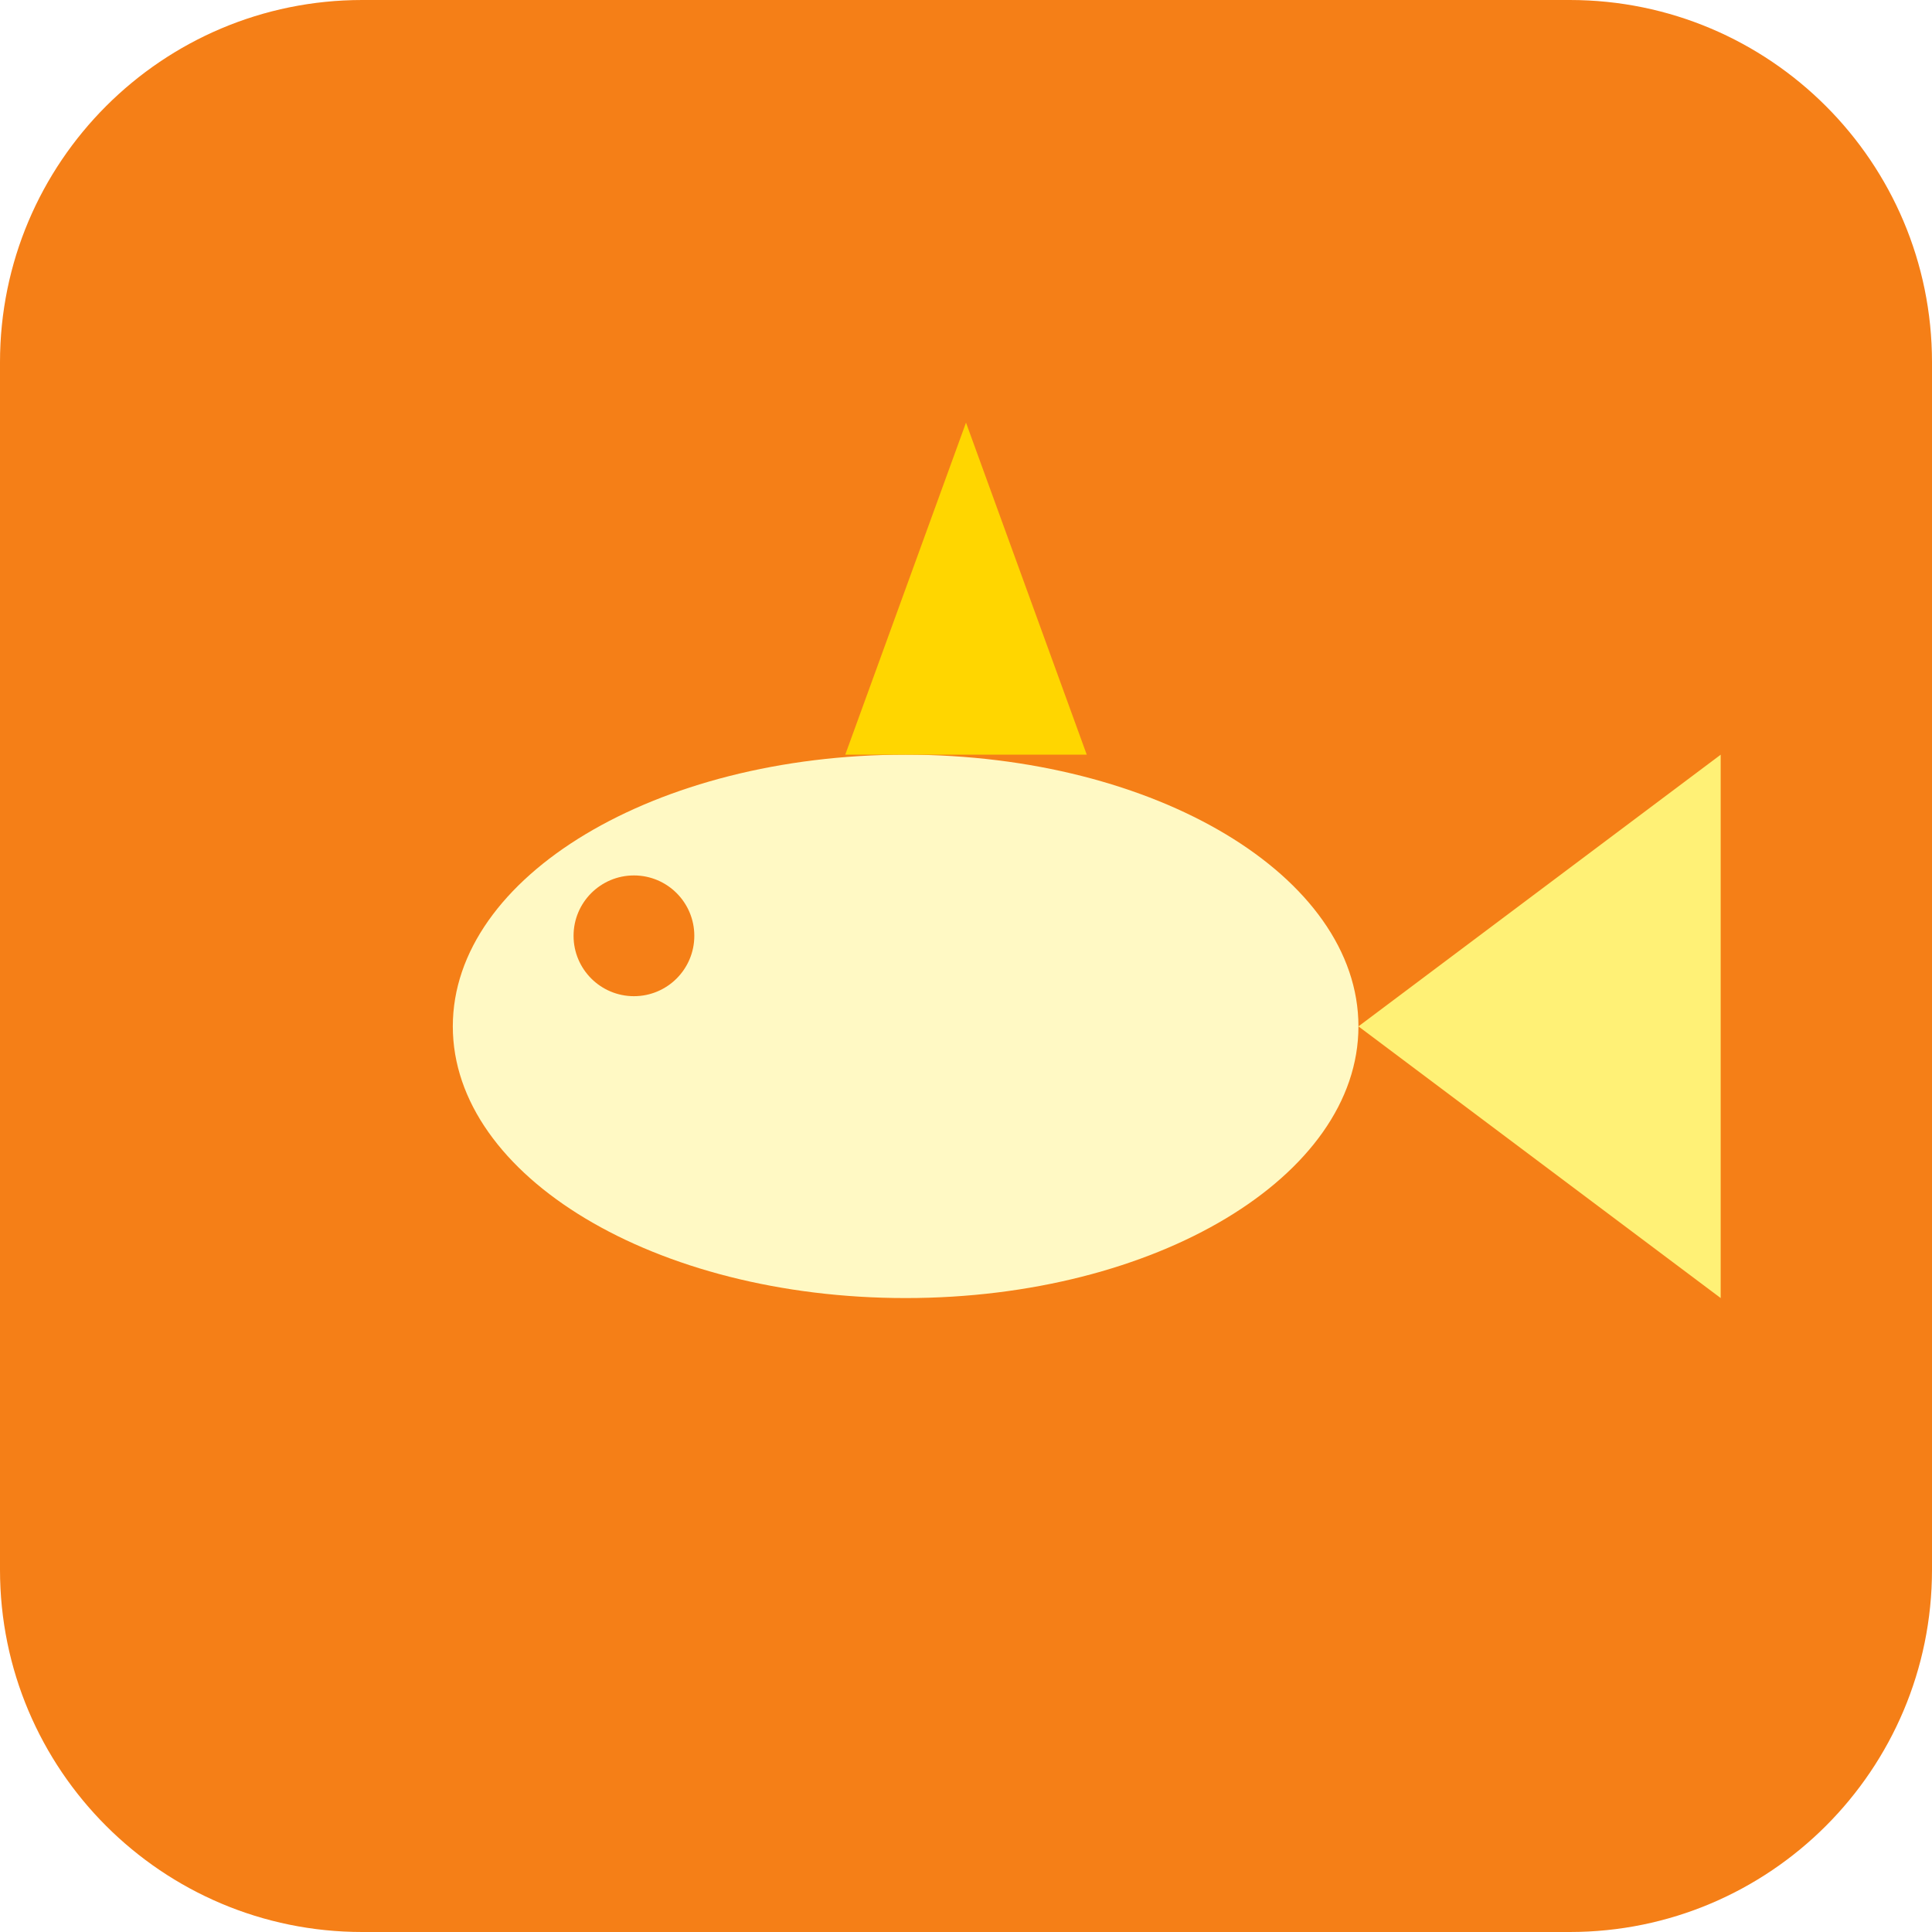
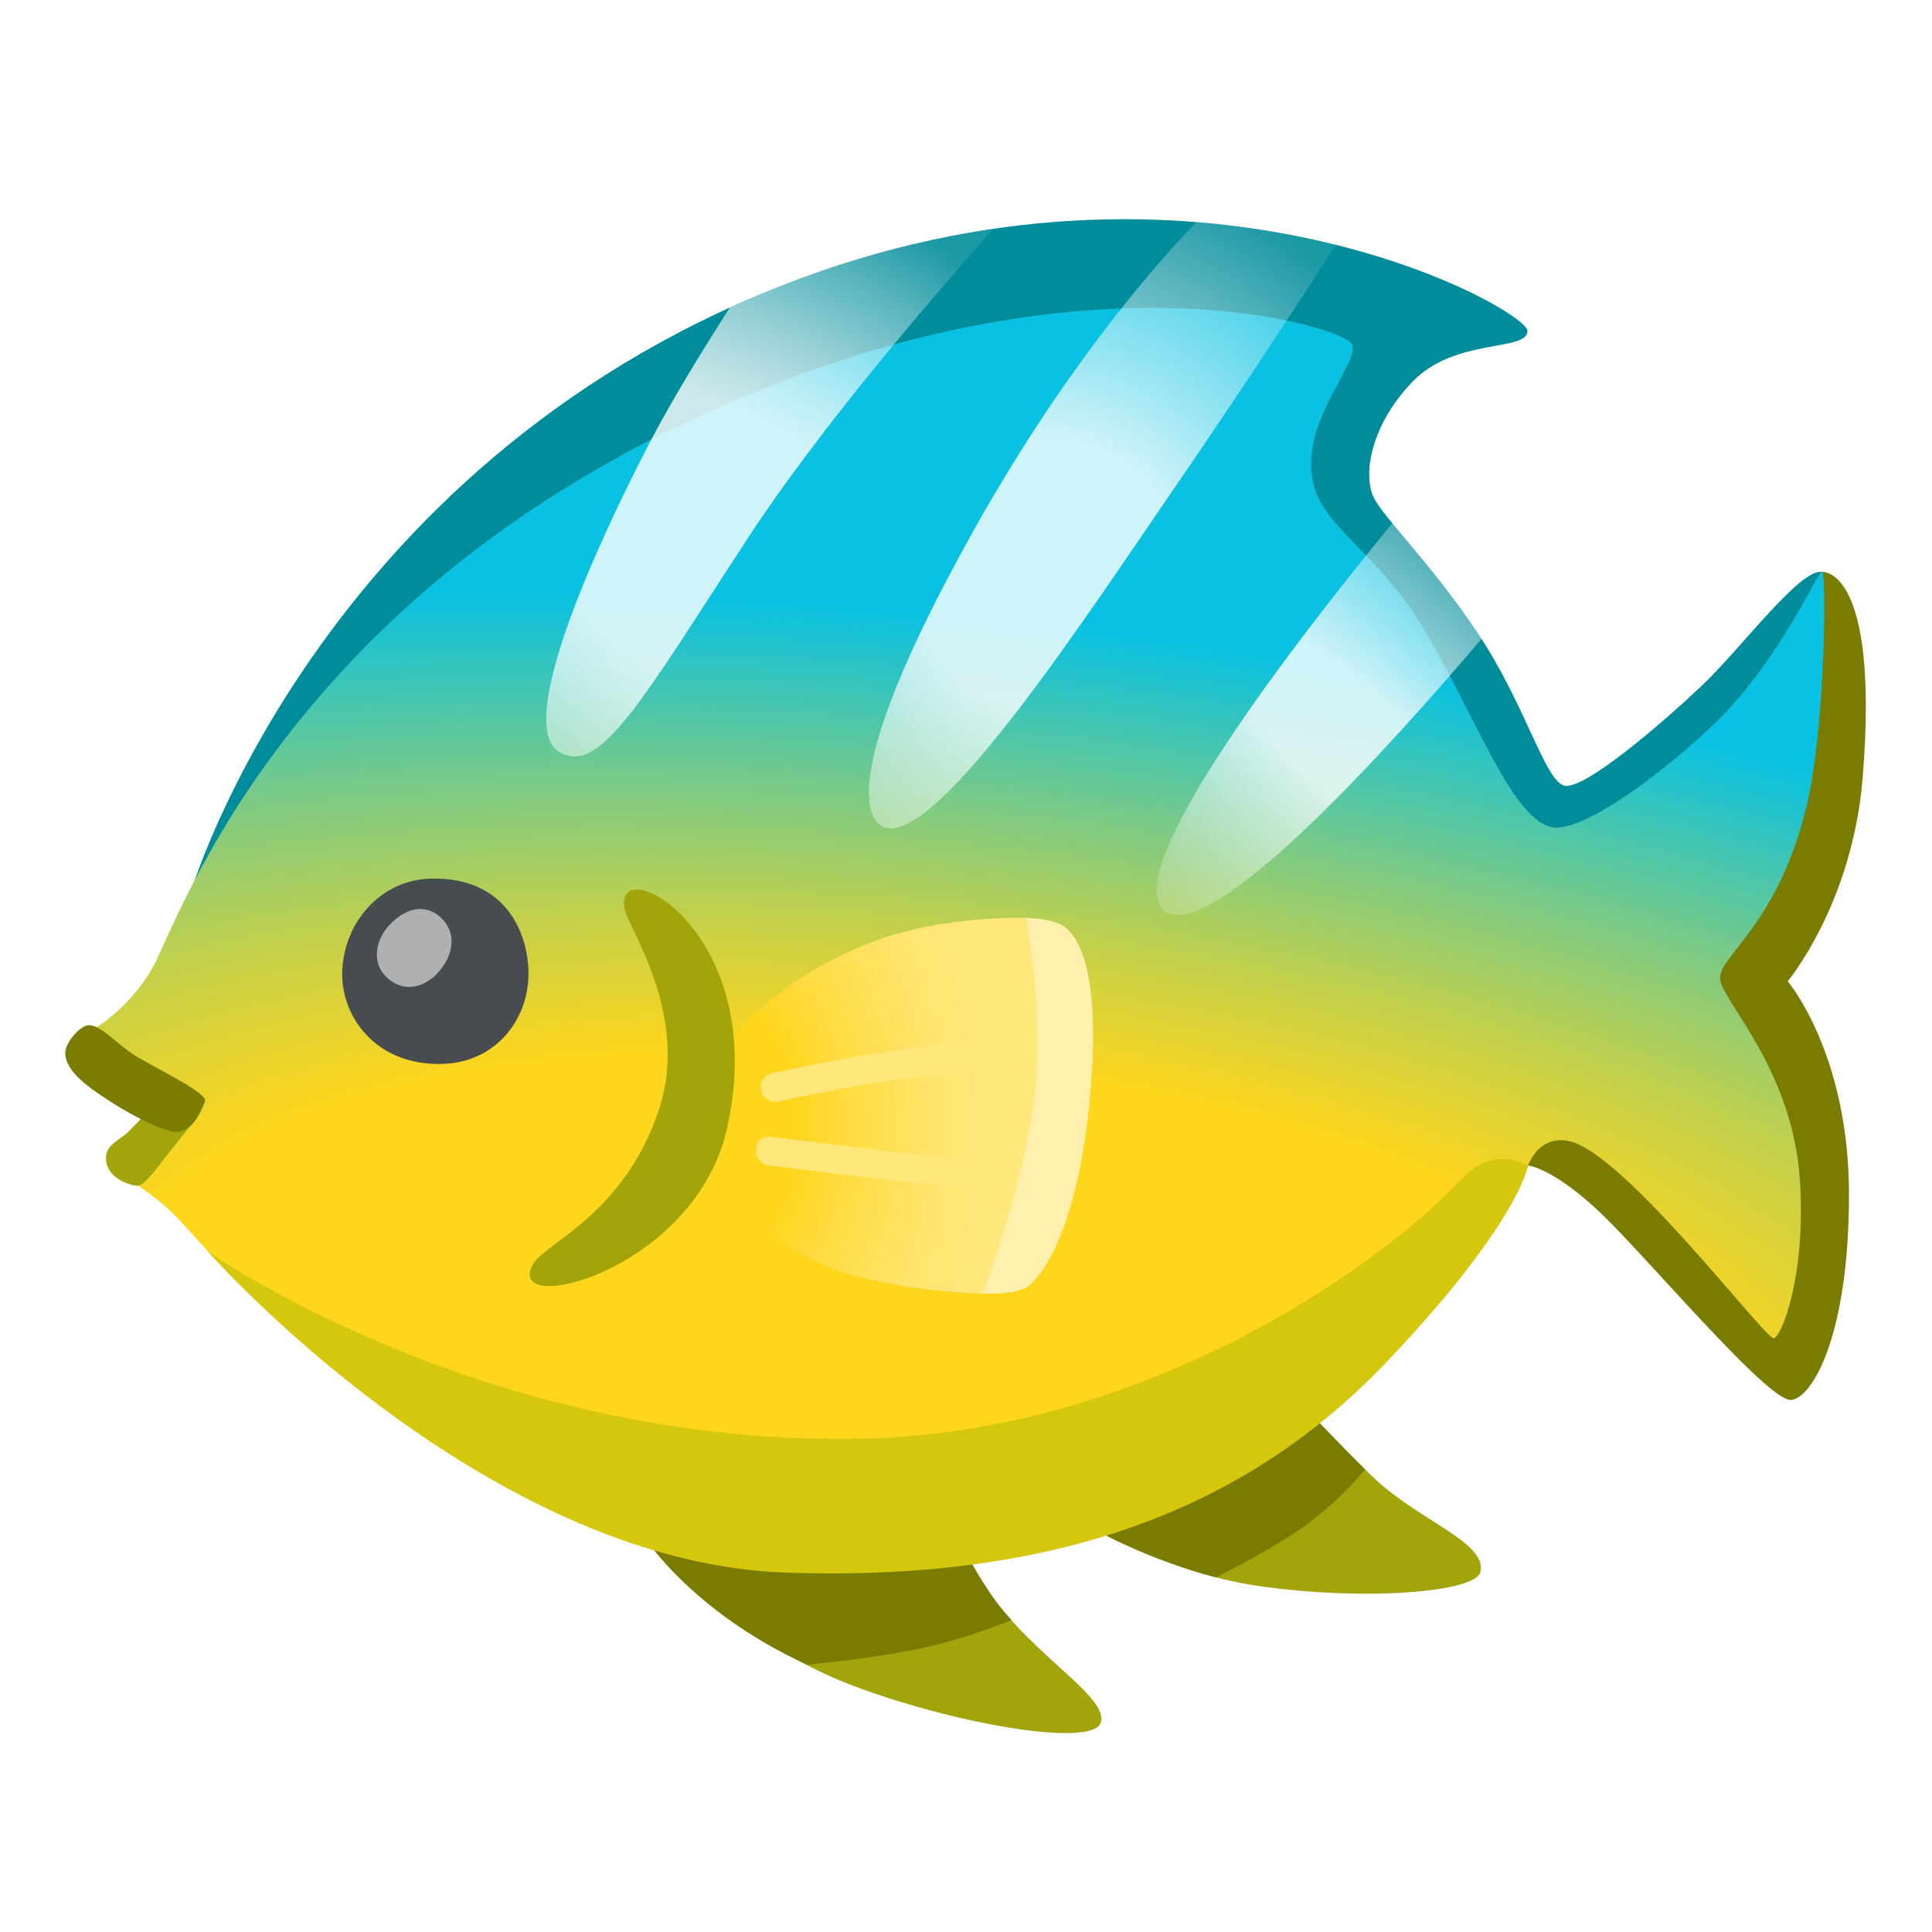
- <svg xmlns="http://www.w3.org/2000/svg" viewBox="0 0 64 64" width="64" height="64">
-   <rect width="64" height="64" rx="12" fill="#F57F17" />
-   <ellipse cx="30" cy="34" rx="15" ry="9" fill="#FFF9C4" />
-   <polygon points="45,34 57,25 57,43" fill="#FFF176" />
-   <circle cx="21" cy="31" r="2" fill="#F57F17" />
-   <polygon points="28,25 36,25 32,14" fill="#FFD600" />
+ <svg xmlns="http://www.w3.org/2000/svg" version="1.1" id="a" x="0px" y="0px" viewBox="0 0 128 128" style="enable-background:new 0 0 128 128;" xml:space="preserve">
+   <path style="fill:#008C9A;" d="M12.71,58.9c0,0,8.4-27.87,39-39.95c27.57-10.89,49.49,1.56,49.49,2.97s-4.81,0.42-7.64,3.39  s-3.25,6.22-2.55,7.64s3.82,4.38,6.93,9.05s4.38,9.62,5.66,10.04s6.65-4.24,9.19-6.65s6.5-7.78,7.92-7.49s0.99,9.33,0.99,9.33  l-18.1,16.69l-73.55-8.85L12.7,58.91L12.71,58.9z" />
+   <path style="fill:#797C00;" d="M94.89,69.81l6.35,7.41c0,0,1.94,0.16,5.64,3.97c3.7,3.82,10.4,11.68,11.79,11.56  s3.83-4.25,3.83-13.61s-4.06-14.13-4.06-14.13s4.3-5.13,4.97-13.53c1.12-13.96-2.69-13.59-2.69-13.59l-3.63,13.76L94.9,69.81H94.89z  " />
+   <path style="fill:#A1A40A;" d="M56.96,99.42l-14.37,2.3c0,0,5.72,6.8,13.71,9.88c6.58,2.54,16.19,4.28,16.64,2.49  c0.39-1.57-3.6-3.86-6.61-7.53c-1.48-1.8-3.14-5.17-3.14-5.17l-6.22-1.96L56.96,99.42z" />
+   <path style="fill:#797C00;" d="M61.42,109.11c2.3-0.52,4.28-1.24,5.59-1.78c-0.23-0.25-0.45-0.51-0.67-0.78  c-1.48-1.8-3.14-5.17-3.14-5.17l-6.22-1.96l-14.37,2.3c0,0,3.13,5.04,10.86,8.57c2.28-0.22,5.49-0.61,7.96-1.17L61.42,109.11z" />
+   <path style="fill:#A1A40A;" d="M82.96,94.63l-10.35,6.75c0,0,5.06,2.84,10.61,3.67c7.07,1.05,14.59,0.46,14.87-0.92  c0.39-1.96-4-3.34-7.01-6.16c-1.69-1.58-5.44-5.57-5.44-5.57l-2.69,2.23L82.96,94.63z" />
+   <path style="fill:#797C00;" d="M86.5,101.05c2.37-1.73,3.8-3.54,3.94-3.7c-1.85-1.81-4.79-4.95-4.79-4.95l-2.69,2.23l-10.35,6.75  c0,0,3.55,1.99,7.97,3.13c0.02-0.05,3.65-1.8,5.91-3.45L86.5,101.05z" />
+   <path style="fill:#D5C60E;" d="M22.71,77.49l-8.93,5.44c0,0,18.15,20.56,38.26,21.26c19.08,0.66,31.22-4.89,39.9-14.03  s9.3-12.93,9.3-12.93L83.89,51.05C83.89,51.05,22.71,77.49,22.71,77.49z" />
+   <radialGradient id="SVGID_1_" cx="-1217.386" cy="166.614" r="64.35" gradientTransform="matrix(0.1 -0.995 -2.6765 -0.269 628.4829 -1076.744)" gradientUnits="userSpaceOnUse">
+     <stop offset="0.3" style="stop-color:#FFD61C" />
+     <stop offset="0.34" style="stop-color:#EED429" />
+     <stop offset="0.44" style="stop-color:#C2D04C" />
+     <stop offset="0.57" style="stop-color:#7BCA86" />
+     <stop offset="0.73" style="stop-color:#1AC2D3" />
+     <stop offset="0.76" style="stop-color:#0AC1E1" />
+   </radialGradient>
+   <path style="fill:url(#SVGID_1_);" d="M89.58,22.82c0.5,1.11-3,4.65-2.7,8.4s4.31,4.9,7.83,11.09c3.52,6.2,5.83,12.64,8.51,12.52  s9.25-5.46,11.79-8.38c3.56-4.11,5.41-8.59,5.71-8.55s0.21,10.47-1.04,15.56c-1.99,8.14-6.06,9.97-5.7,11.54s4.8,6.03,5.27,13.2  c0.41,6.32-1.2,10.32-1.73,10.46s-9.89-12.28-13.57-13.06c-2.02-0.43-2.71,1.61-2.71,1.61s-0.86-0.44-1.84-0.41  s-1.84,0.52-2.69,1.43C91.93,83.38,76.27,95,56.83,95.32c-24.87,0.42-43.05-12.4-43.05-12.4s-1.45-1.66-2.37-2.57  s-2.27-1.81-2.27-1.81l2.1-5.64l-5.18-4.64c0,0,2.37-1.24,4.05-4.15s9.09-26.03,41.03-38.59c22.4-8.81,37.93-3.82,38.43-2.71  L89.58,22.82z" />
+   <radialGradient id="SVGID_00000122679239083720783680000018375610405789307294_" cx="34.428" cy="175.967" r="22.76" gradientTransform="matrix(0.9997 -0.0239 -0.0335 -1.3996 17.5048 321.7096)" gradientUnits="userSpaceOnUse">
+     <stop offset="0.29" style="stop-color:#FFD61C" />
+     <stop offset="0.42" style="stop-color:#FFDB3B" />
+     <stop offset="0.6" style="stop-color:#FFE15C" />
+     <stop offset="0.74" style="stop-color:#FFE571" />
+     <stop offset="0.84" style="stop-color:#FFE779" />
+   </radialGradient>
+   <path style="fill:url(#SVGID_00000122679239083720783680000018375610405789307294_);" d="M67.99,60.81c0,0-5.49-0.19-10.18,1.59  c-5.53,2.1-8.17,5.21-8.17,5.21s-2.11,1.72-2.38,5.55s1.52,6.87,1.52,6.87s3.01,2.99,7.28,4.32c4.03,1.25,9.02,1.36,9.02,1.36  s3.76-3.57,4.29-5.68s1.78-11.22,1.78-13.07s-1.19-4.23-1.19-4.23l-1.98-1.91L67.99,60.81z" />
+   <path style="fill:#FFF0AD;" d="M67.74,85.42c1.16-0.41,3.69-3.94,4.48-12.79s-1-10.72-1.73-11.25s-2.5-0.57-2.5-0.57  s1.32,7.14,0.4,12.95s-3.3,11.94-3.3,11.94S66.62,85.81,67.74,85.42z" />
+   <path style="fill:#FFE779;" d="M51.35,72.99c-0.44,0-0.84-0.31-0.93-0.75c-0.11-0.52,0.22-1.02,0.73-1.14  c0.21-0.05,5.29-1.14,8.4-1.53c3.11-0.4,7.48-0.86,7.48-0.86l0.2,1.9c0,0-4.35,0.46-7.44,0.86c-3.03,0.39-8.19,1.49-8.24,1.51  c-0.07,0.01-0.14,0.02-0.2,0.02L51.35,72.99z" />
+   <path style="fill:#FFE779;" d="M66.38,78.99c0,0-3.97-0.4-7.34-0.79c-3.37-0.4-8.13-0.99-8.13-0.99s-0.89-0.14-0.81-1.07  c0.08-1.01,1.05-0.82,1.05-0.82s4.75,0.59,8.11,0.99c3.36,0.39,7.31,0.79,7.31,0.79L66.38,79L66.38,78.99z" />
+   <path style="fill:#A1A40A;" d="M9.7,73.73c0,0-0.89,0.98-1.31,1.36s-1.3,0.75-1.36,1.5c-0.12,1.47,1.64,1.97,2.11,1.97  s1.64-1.69,2.06-2.2s1.73-2.2,1.73-2.2L9.7,73.74L9.7,73.73z" />
+   <path style="fill:#7A7D02;" d="M9.24,70.12c-1.4-0.81-2.44-2.16-3.33-2.2c-0.56-0.03-1.62,1.17-1.59,1.87  c0.05,1.12,1.22,2.06,3.05,3.23c1.83,1.17,3.33,1.78,3.94,1.92s1.48,0.1,2.27-1.96c0.2-0.52-2.55-1.84-4.33-2.87L9.24,70.12z" />
+   <path style="fill:#A2A409;" d="M41.65,59.09c-0.46,0.33-0.35,1.12,0,1.85c1.16,2.45,3.83,7.46,1.91,12.87  c-1.99,5.63-5.83,7.79-7.59,9.24c-0.73,0.6-1.04,1.29-0.79,1.72c0.99,1.72,11.15-1.64,13.01-10.1  C50.63,63.51,43.29,57.92,41.65,59.09z" />
+   <path style="fill:#464C4F;" d="M28.55,58.21c-3.38,0.08-5.81,2.97-5.88,6.23c-0.06,2.85,2.15,6.11,6.52,6.05  c3.79-0.05,5.94-3.14,5.82-6.23C34.9,61.41,33.21,58.09,28.55,58.21z" />
+   <path style="fill:#B0B0B0;" d="M29.25,60.83c-1.35-1.27-2.85-0.29-3.61,0.64s-1.11,2.5,0.23,3.49c1.13,0.83,2.39,0.35,3.2-0.58  c1.03-1.18,1.16-2.62,0.17-3.55L29.25,60.83z" />
+   <radialGradient id="SVGID_00000034049428245043638800000003207174387025206412_" cx="-848.875" cy="-56.635" r="24.81" gradientTransform="matrix(0.4676 -0.8839 -1.432 -0.7575 363.2797 -757.0908)" gradientUnits="userSpaceOnUse">
+     <stop offset="0.36" style="stop-color:#FFFFFF;stop-opacity:0.8" />
+     <stop offset="0.44" style="stop-color:#FFFFFF;stop-opacity:0.74" />
+     <stop offset="0.59" style="stop-color:#FFFFFF;stop-opacity:0.59" />
+     <stop offset="0.8" style="stop-color:#FFFFFF;stop-opacity:0.35" />
+     <stop offset="1" style="stop-color:#FFFFFF;stop-opacity:0.1" />
+   </radialGradient>
+   <path style="fill:url(#SVGID_00000034049428245043638800000003207174387025206412_);" d="M51.71,18.94  c-1.15,0.45-2.26,0.94-3.35,1.43c-1.78,2.77-3.83,6.1-5.35,9.02c-3.33,6.4-8.93,18.53-6,20.4c2.7,1.72,5.47-3.33,12.53-14.13  c4.79-7.32,12.09-15.8,16.29-20.51C61.36,15.8,56.62,16.99,51.71,18.94L51.71,18.94z" />
+   <radialGradient id="SVGID_00000120556284973036680400000000492743661442288276_" cx="69.46" cy="91.98" r="30.23" gradientTransform="matrix(1 0 0 -1 0 130)" gradientUnits="userSpaceOnUse">
+     <stop offset="0.3" style="stop-color:#FFFFFF;stop-opacity:0.8" />
+     <stop offset="0.91" style="stop-color:#FFFFFF;stop-opacity:0.1" />
+   </radialGradient>
+   <path style="fill:url(#SVGID_00000120556284973036680400000000492743661442288276_);" d="M79.25,14.71  c-3.19,3.33-9.08,10.21-15.03,20.95c-8.8,15.87-6.8,18.93-5.47,19.2c3.64,0.73,13.47-14.4,19.33-22.93  c3.34-4.85,7.49-11.16,10.45-15.71C85.79,15.54,82.67,14.99,79.25,14.71z" />
+   <radialGradient id="SVGID_00000155130178568082209930000002523583353647096972_" cx="-583.328" cy="232.892" r="21.51" gradientTransform="matrix(0.652 -0.7582 -2.3127 -1.9885 1007.357 68.9782)" gradientUnits="userSpaceOnUse">
+     <stop offset="0.16" style="stop-color:#FFFFFF;stop-opacity:0.8" />
+     <stop offset="0.19" style="stop-color:#FFFFFF;stop-opacity:0.76" />
+     <stop offset="0.39" style="stop-color:#FFFFFF;stop-opacity:0.53" />
+     <stop offset="0.57" style="stop-color:#FFFFFF;stop-opacity:0.34" />
+     <stop offset="0.73" style="stop-color:#FFFFFF;stop-opacity:0.21" />
+     <stop offset="0.86" style="stop-color:#FFFFFF;stop-opacity:0.13" />
+     <stop offset="0.94" style="stop-color:#FFFFFF;stop-opacity:0.1" />
+   </radialGradient>
+   <path style="fill:url(#SVGID_00000155130178568082209930000002523583353647096972_);" d="M97.95,41.99  c-2.18-3.27-4.34-5.69-5.69-7.34c-4.23,5.13-18.53,22.94-15.11,25.68c3.04,2.43,15.28-11.26,21.01-18.01  C98.09,42.21,98.02,42.1,97.95,41.99z" />
</svg>
